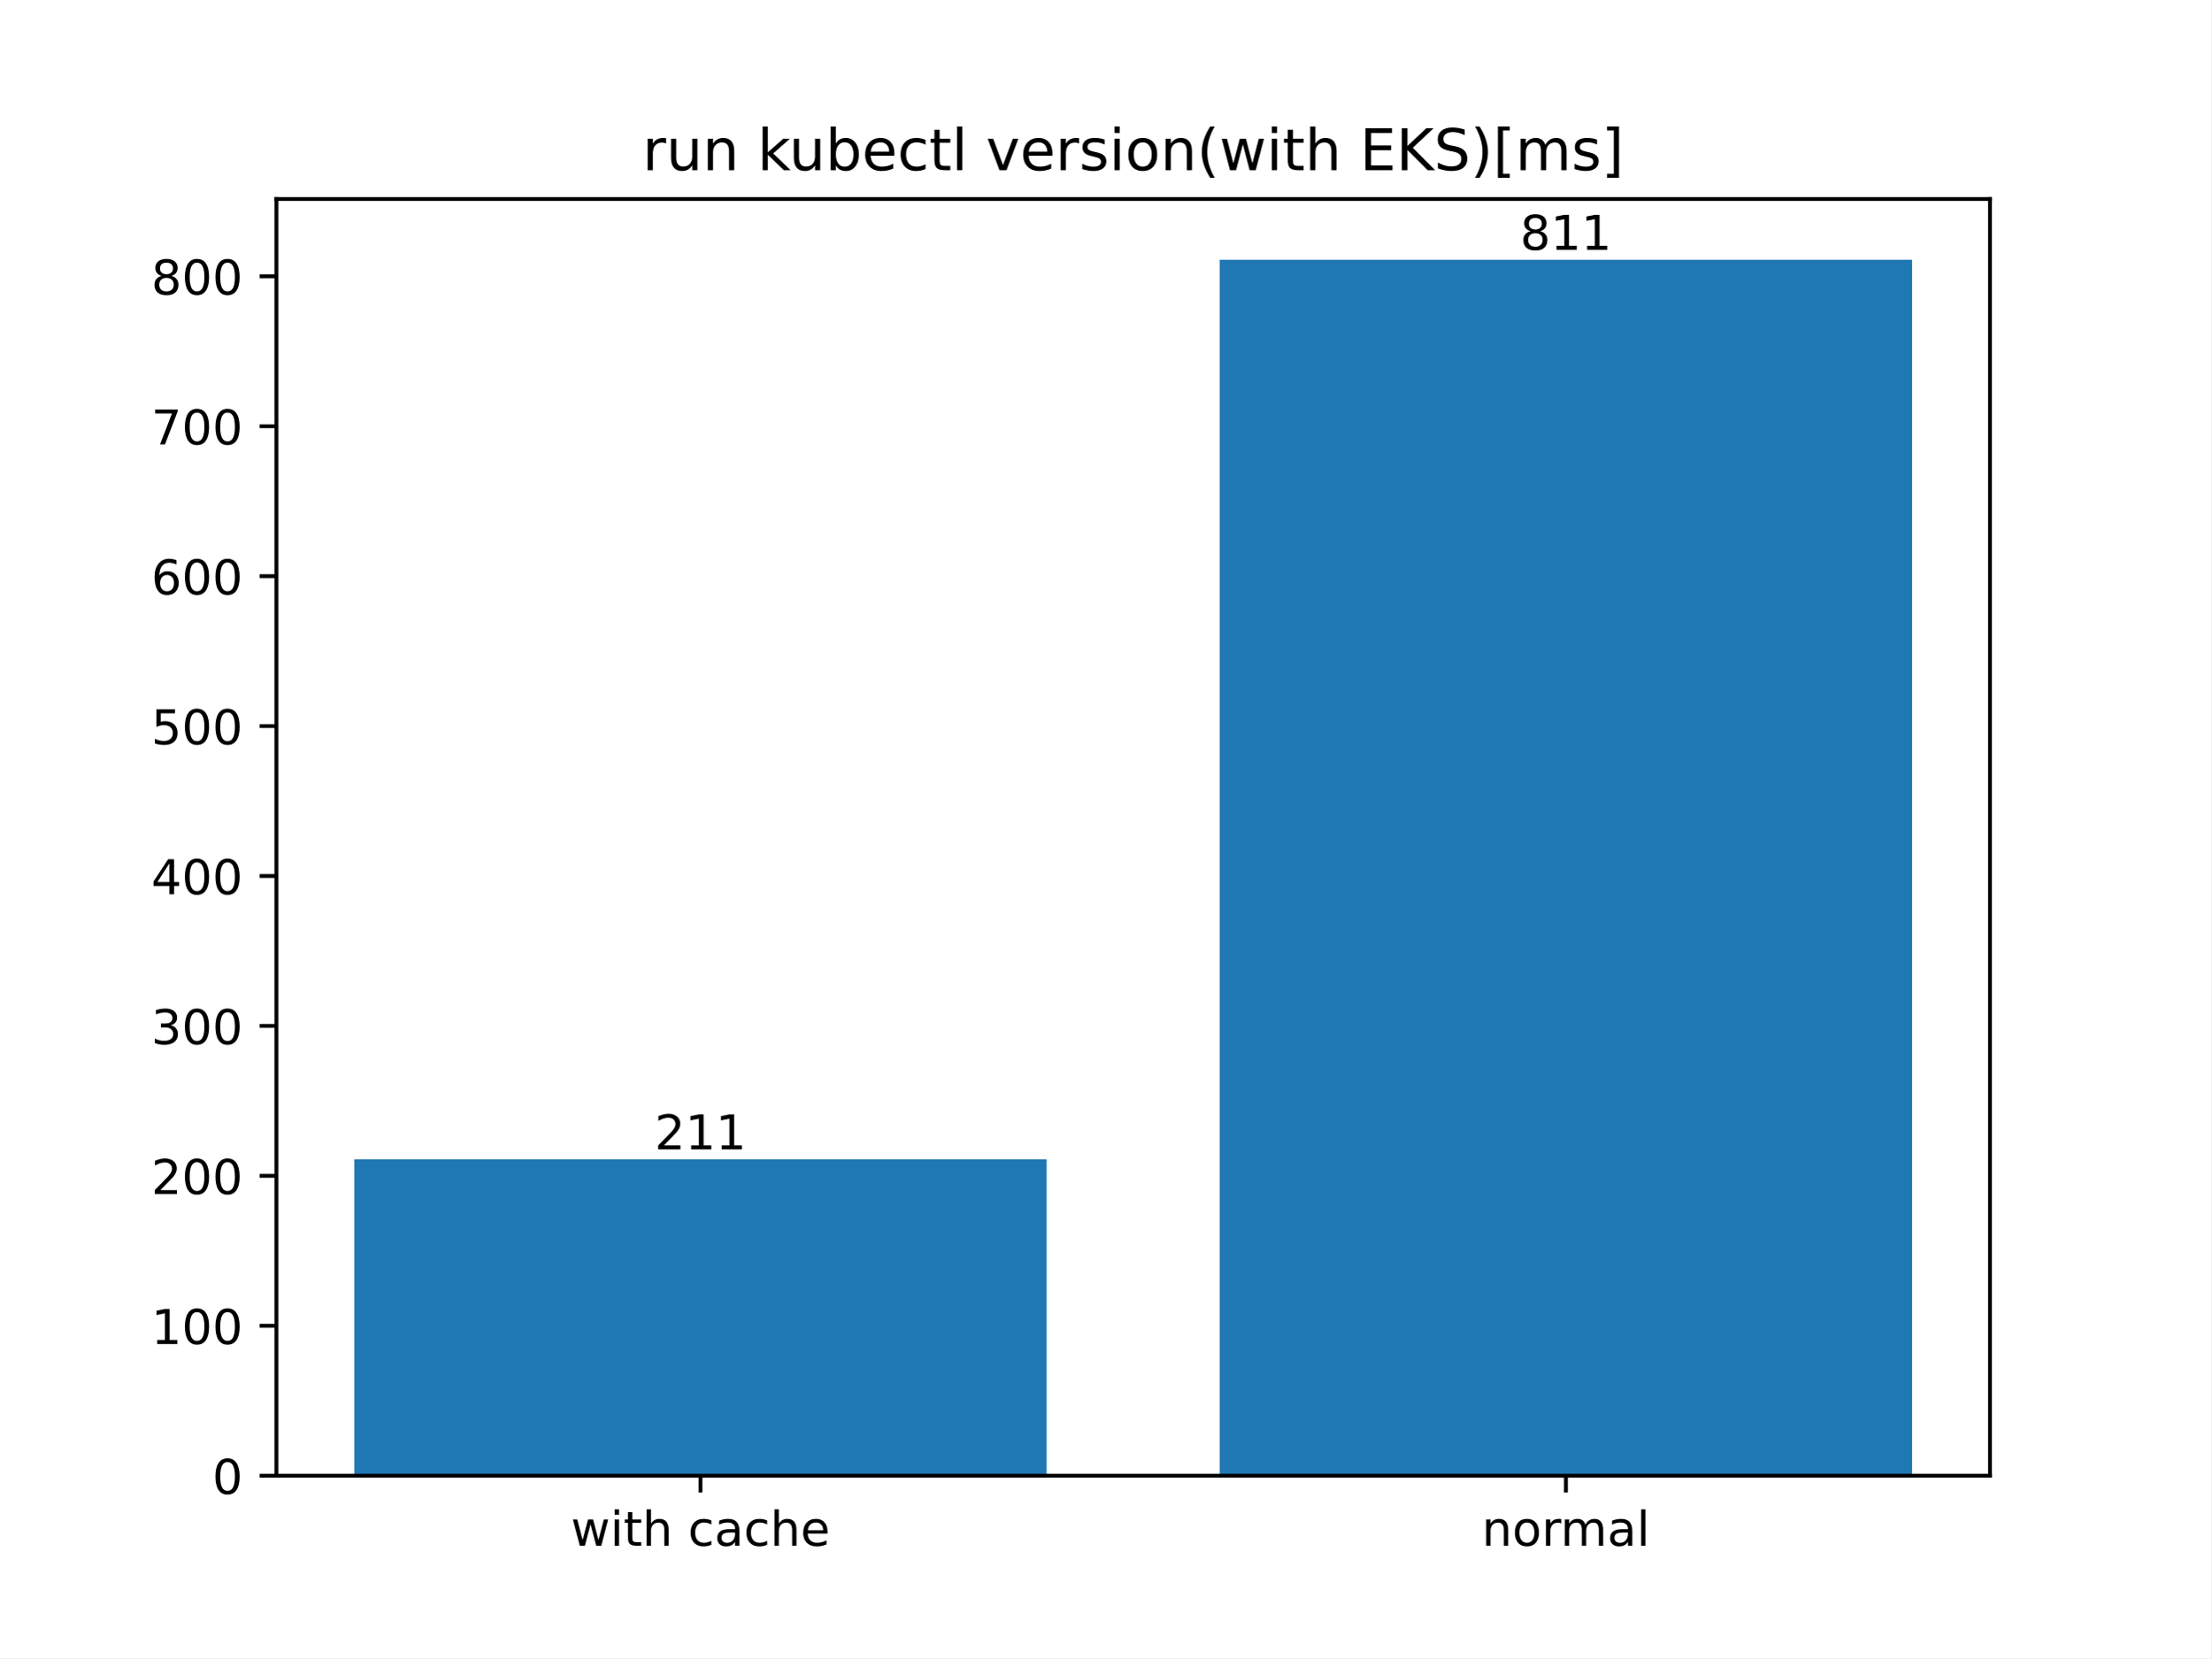
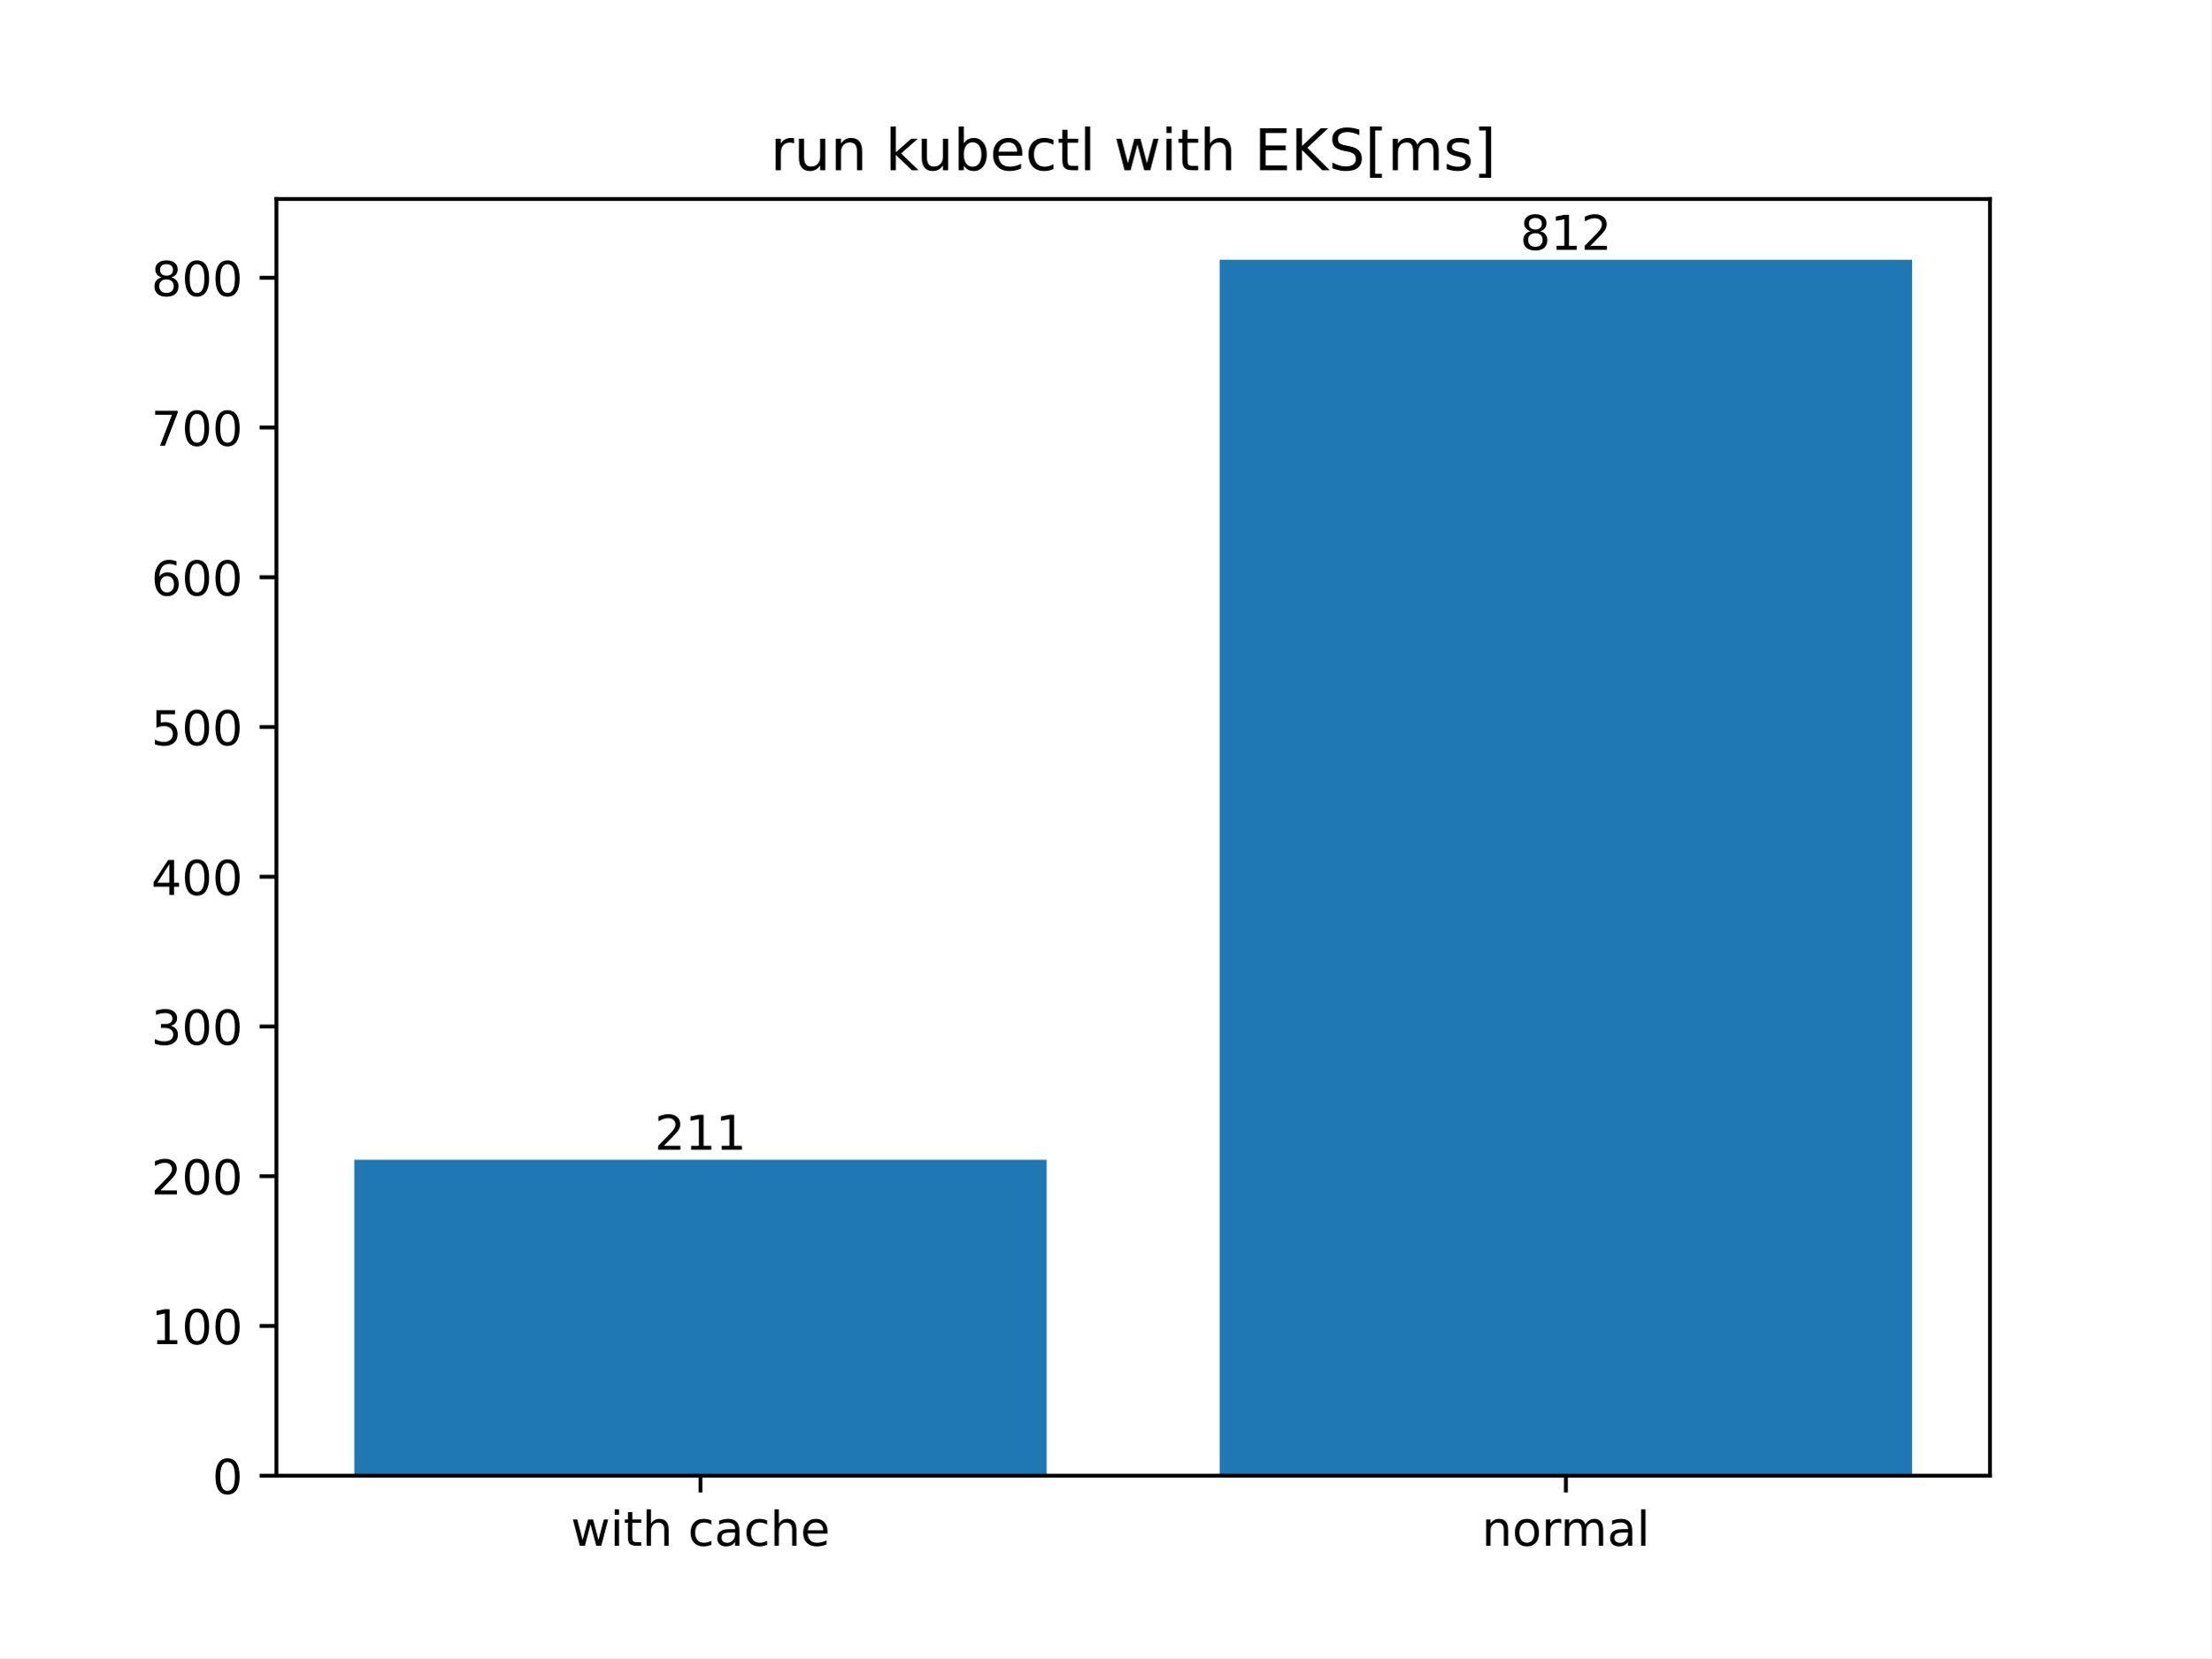
<svg xmlns="http://www.w3.org/2000/svg" xmlns:xlink="http://www.w3.org/1999/xlink" width="460.8pt" height="345.6pt" viewBox="0 0 460.8 345.6" version="1.1">
  <defs>
    <style type="text/css">*{stroke-linejoin: round; stroke-linecap: butt}</style>
  </defs>
  <g id="figure_1">
    <g id="patch_1">
      <path d="M 0 345.6  L 460.8 345.6  L 460.8 0  L 0 0  z " style="fill: #ffffff" />
    </g>
    <g id="axes_1">
      <g id="patch_2">
        <path d="M 57.6 307.584  L 414.72 307.584  L 414.72 41.472  L 57.6 41.472  z " style="fill: #ffffff" />
      </g>
      <g id="patch_3">
-         <path d="M 73.833 307.584  L 218.124 307.584  L 218.124 241.646  L 73.833 241.646  z " clip-path="url(#pa7d410eb19)" style="fill: #1f77b4" />
+         <path d="M 73.833 307.584  L 218.124 307.584  L 218.124 241.727  L 73.833 241.727  z " clip-path="url(#p36e9440058)" style="fill: #1f77b4" />
      </g>
      <g id="patch_4">
-         <path d="M 254.196 307.584  L 398.487 307.584  L 398.487 54.144  L 254.196 54.144  z " clip-path="url(#pa7d410eb19)" style="fill: #1f77b4" />
+         <path d="M 254.196 307.584  L 398.487 307.584  L 398.487 54.144  L 254.196 54.144  z " clip-path="url(#p36e9440058)" style="fill: #1f77b4" />
      </g>
      <g id="matplotlib.axis_1">
        <g id="xtick_1">
          <g id="line2d_1">
            <defs>
-               <path id="md092a22590" d="M 0 0  L 0 3.5  " style="stroke: #000000; stroke-width: 0.8" />
+               <path id="m562ddad2e9" d="M 0 0  L 0 3.5  " style="stroke: #000000; stroke-width: 0.8" />
            </defs>
            <g>
-               <use xlink:href="#md092a22590" x="145.978" y="307.584" style="stroke: #000000; stroke-width: 0.8" />
+               <use xlink:href="#m562ddad2e9" x="145.978" y="307.584" style="stroke: #000000; stroke-width: 0.8" />
            </g>
          </g>
          <g id="text_1">
            <g transform="translate(118.9743 322.1824)scale(0.1 -0.1)">
              <defs>
                <path id="DejaVuSans-77" d="M 269 3500  L 844 3500  L 1563 769  L 2278 3500  L 2956 3500  L 3675 769  L 4391 3500  L 4966 3500  L 4050 0  L 3372 0  L 2619 2869  L 1863 0  L 1184 0  L 269 3500  z " transform="scale(0.015625)" />
                <path id="DejaVuSans-69" d="M 603 3500  L 1178 3500  L 1178 0  L 603 0  L 603 3500  z M 603 4863  L 1178 4863  L 1178 4134  L 603 4134  L 603 4863  z " transform="scale(0.015625)" />
                <path id="DejaVuSans-74" d="M 1172 4494  L 1172 3500  L 2356 3500  L 2356 3053  L 1172 3053  L 1172 1153  Q 1172 725 1289 603  Q 1406 481 1766 481  L 2356 481  L 2356 0  L 1766 0  Q 1100 0 847 248  Q 594 497 594 1153  L 594 3053  L 172 3053  L 172 3500  L 594 3500  L 594 4494  L 1172 4494  z " transform="scale(0.015625)" />
                <path id="DejaVuSans-68" d="M 3513 2113  L 3513 0  L 2938 0  L 2938 2094  Q 2938 2591 2744 2837  Q 2550 3084 2163 3084  Q 1697 3084 1428 2787  Q 1159 2491 1159 1978  L 1159 0  L 581 0  L 581 4863  L 1159 4863  L 1159 2956  Q 1366 3272 1645 3428  Q 1925 3584 2291 3584  Q 2894 3584 3203 3211  Q 3513 2838 3513 2113  z " transform="scale(0.015625)" />
                <path id="DejaVuSans-20" transform="scale(0.015625)" />
                <path id="DejaVuSans-63" d="M 3122 3366  L 3122 2828  Q 2878 2963 2633 3030  Q 2388 3097 2138 3097  Q 1578 3097 1268 2742  Q 959 2388 959 1747  Q 959 1106 1268 751  Q 1578 397 2138 397  Q 2388 397 2633 464  Q 2878 531 3122 666  L 3122 134  Q 2881 22 2623 -34  Q 2366 -91 2075 -91  Q 1284 -91 818 406  Q 353 903 353 1747  Q 353 2603 823 3093  Q 1294 3584 2113 3584  Q 2378 3584 2631 3529  Q 2884 3475 3122 3366  z " transform="scale(0.015625)" />
                <path id="DejaVuSans-61" d="M 2194 1759  Q 1497 1759 1228 1600  Q 959 1441 959 1056  Q 959 750 1161 570  Q 1363 391 1709 391  Q 2188 391 2477 730  Q 2766 1069 2766 1631  L 2766 1759  L 2194 1759  z M 3341 1997  L 3341 0  L 2766 0  L 2766 531  Q 2569 213 2275 61  Q 1981 -91 1556 -91  Q 1019 -91 701 211  Q 384 513 384 1019  Q 384 1609 779 1909  Q 1175 2209 1959 2209  L 2766 2209  L 2766 2266  Q 2766 2663 2505 2880  Q 2244 3097 1772 3097  Q 1472 3097 1187 3025  Q 903 2953 641 2809  L 641 3341  Q 956 3463 1253 3523  Q 1550 3584 1831 3584  Q 2591 3584 2966 3190  Q 3341 2797 3341 1997  z " transform="scale(0.015625)" />
                <path id="DejaVuSans-65" d="M 3597 1894  L 3597 1613  L 953 1613  Q 991 1019 1311 708  Q 1631 397 2203 397  Q 2534 397 2845 478  Q 3156 559 3463 722  L 3463 178  Q 3153 47 2828 -22  Q 2503 -91 2169 -91  Q 1331 -91 842 396  Q 353 884 353 1716  Q 353 2575 817 3079  Q 1281 3584 2069 3584  Q 2775 3584 3186 3129  Q 3597 2675 3597 1894  z M 3022 2063  Q 3016 2534 2758 2815  Q 2500 3097 2075 3097  Q 1594 3097 1305 2825  Q 1016 2553 972 2059  L 3022 2063  z " transform="scale(0.015625)" />
              </defs>
              <use xlink:href="#DejaVuSans-77" />
              <use xlink:href="#DejaVuSans-69" x="81.787" />
              <use xlink:href="#DejaVuSans-74" x="109.57" />
              <use xlink:href="#DejaVuSans-68" x="148.779" />
              <use xlink:href="#DejaVuSans-20" x="212.158" />
              <use xlink:href="#DejaVuSans-63" x="243.945" />
              <use xlink:href="#DejaVuSans-61" x="298.926" />
              <use xlink:href="#DejaVuSans-63" x="360.205" />
              <use xlink:href="#DejaVuSans-68" x="415.186" />
              <use xlink:href="#DejaVuSans-65" x="478.564" />
            </g>
          </g>
        </g>
        <g id="xtick_2">
          <g id="line2d_2">
            <g>
-               <use xlink:href="#md092a22590" x="326.342" y="307.584" style="stroke: #000000; stroke-width: 0.8" />
+               <use xlink:href="#m562ddad2e9" x="326.342" y="307.584" style="stroke: #000000; stroke-width: 0.8" />
            </g>
          </g>
          <g id="text_2">
            <g transform="translate(308.8223 322.1824)scale(0.1 -0.1)">
              <defs>
                <path id="DejaVuSans-6e" d="M 3513 2113  L 3513 0  L 2938 0  L 2938 2094  Q 2938 2591 2744 2837  Q 2550 3084 2163 3084  Q 1697 3084 1428 2787  Q 1159 2491 1159 1978  L 1159 0  L 581 0  L 581 3500  L 1159 3500  L 1159 2956  Q 1366 3272 1645 3428  Q 1925 3584 2291 3584  Q 2894 3584 3203 3211  Q 3513 2838 3513 2113  z " transform="scale(0.015625)" />
                <path id="DejaVuSans-6f" d="M 1959 3097  Q 1497 3097 1228 2736  Q 959 2375 959 1747  Q 959 1119 1226 758  Q 1494 397 1959 397  Q 2419 397 2687 759  Q 2956 1122 2956 1747  Q 2956 2369 2687 2733  Q 2419 3097 1959 3097  z M 1959 3584  Q 2709 3584 3137 3096  Q 3566 2609 3566 1747  Q 3566 888 3137 398  Q 2709 -91 1959 -91  Q 1206 -91 779 398  Q 353 888 353 1747  Q 353 2609 779 3096  Q 1206 3584 1959 3584  z " transform="scale(0.015625)" />
                <path id="DejaVuSans-72" d="M 2631 2963  Q 2534 3019 2420 3045  Q 2306 3072 2169 3072  Q 1681 3072 1420 2755  Q 1159 2438 1159 1844  L 1159 0  L 581 0  L 581 3500  L 1159 3500  L 1159 2956  Q 1341 3275 1631 3429  Q 1922 3584 2338 3584  Q 2397 3584 2469 3576  Q 2541 3569 2628 3553  L 2631 2963  z " transform="scale(0.015625)" />
                <path id="DejaVuSans-6d" d="M 3328 2828  Q 3544 3216 3844 3400  Q 4144 3584 4550 3584  Q 5097 3584 5394 3201  Q 5691 2819 5691 2113  L 5691 0  L 5113 0  L 5113 2094  Q 5113 2597 4934 2840  Q 4756 3084 4391 3084  Q 3944 3084 3684 2787  Q 3425 2491 3425 1978  L 3425 0  L 2847 0  L 2847 2094  Q 2847 2600 2669 2842  Q 2491 3084 2119 3084  Q 1678 3084 1418 2786  Q 1159 2488 1159 1978  L 1159 0  L 581 0  L 581 3500  L 1159 3500  L 1159 2956  Q 1356 3278 1631 3431  Q 1906 3584 2284 3584  Q 2666 3584 2933 3390  Q 3200 3197 3328 2828  z " transform="scale(0.015625)" />
                <path id="DejaVuSans-6c" d="M 603 4863  L 1178 4863  L 1178 0  L 603 0  L 603 4863  z " transform="scale(0.015625)" />
              </defs>
              <use xlink:href="#DejaVuSans-6e" />
              <use xlink:href="#DejaVuSans-6f" x="63.379" />
              <use xlink:href="#DejaVuSans-72" x="124.561" />
              <use xlink:href="#DejaVuSans-6d" x="163.924" />
              <use xlink:href="#DejaVuSans-61" x="261.336" />
              <use xlink:href="#DejaVuSans-6c" x="322.615" />
            </g>
          </g>
        </g>
      </g>
      <g id="matplotlib.axis_2">
        <g id="ytick_1">
          <g id="line2d_3">
            <defs>
-               <path id="m7598e97a7d" d="M 0 0  L -3.5 0  " style="stroke: #000000; stroke-width: 0.8" />
+               <path id="m60c4dba868" d="M 0 0  L -3.5 0  " style="stroke: #000000; stroke-width: 0.8" />
            </defs>
            <g>
-               <use xlink:href="#m7598e97a7d" x="57.6" y="307.584" style="stroke: #000000; stroke-width: 0.8" />
+               <use xlink:href="#m60c4dba868" x="57.6" y="307.584" style="stroke: #000000; stroke-width: 0.8" />
            </g>
          </g>
          <g id="text_3">
            <g transform="translate(44.2375 311.3832)scale(0.1 -0.1)">
              <defs>
                <path id="DejaVuSans-30" d="M 2034 4250  Q 1547 4250 1301 3770  Q 1056 3291 1056 2328  Q 1056 1369 1301 889  Q 1547 409 2034 409  Q 2525 409 2770 889  Q 3016 1369 3016 2328  Q 3016 3291 2770 3770  Q 2525 4250 2034 4250  z M 2034 4750  Q 2819 4750 3233 4129  Q 3647 3509 3647 2328  Q 3647 1150 3233 529  Q 2819 -91 2034 -91  Q 1250 -91 836 529  Q 422 1150 422 2328  Q 422 3509 836 4129  Q 1250 4750 2034 4750  z " transform="scale(0.015625)" />
              </defs>
              <use xlink:href="#DejaVuSans-30" />
            </g>
          </g>
        </g>
        <g id="ytick_2">
          <g id="line2d_4">
            <g>
-               <use xlink:href="#m7598e97a7d" x="57.6" y="276.334" style="stroke: #000000; stroke-width: 0.8" />
+               <use xlink:href="#m60c4dba868" x="57.6" y="276.372" style="stroke: #000000; stroke-width: 0.8" />
            </g>
          </g>
          <g id="text_4">
-             <g transform="translate(31.5125 280.1329)scale(0.1 -0.1)">
+             <g transform="translate(31.5125 280.1714)scale(0.1 -0.1)">
              <defs>
                <path id="DejaVuSans-31" d="M 794 531  L 1825 531  L 1825 4091  L 703 3866  L 703 4441  L 1819 4666  L 2450 4666  L 2450 531  L 3481 531  L 3481 0  L 794 0  L 794 531  z " transform="scale(0.015625)" />
              </defs>
              <use xlink:href="#DejaVuSans-31" />
              <use xlink:href="#DejaVuSans-30" x="63.623" />
              <use xlink:href="#DejaVuSans-30" x="127.246" />
            </g>
          </g>
        </g>
        <g id="ytick_3">
          <g id="line2d_5">
            <g>
-               <use xlink:href="#m7598e97a7d" x="57.6" y="245.083" style="stroke: #000000; stroke-width: 0.8" />
+               <use xlink:href="#m60c4dba868" x="57.6" y="245.16" style="stroke: #000000; stroke-width: 0.8" />
            </g>
          </g>
          <g id="text_5">
-             <g transform="translate(31.5125 248.8826)scale(0.1 -0.1)">
+             <g transform="translate(31.5125 248.9596)scale(0.1 -0.1)">
              <defs>
                <path id="DejaVuSans-32" d="M 1228 531  L 3431 531  L 3431 0  L 469 0  L 469 531  Q 828 903 1448 1529  Q 2069 2156 2228 2338  Q 2531 2678 2651 2914  Q 2772 3150 2772 3378  Q 2772 3750 2511 3984  Q 2250 4219 1831 4219  Q 1534 4219 1204 4116  Q 875 4013 500 3803  L 500 4441  Q 881 4594 1212 4672  Q 1544 4750 1819 4750  Q 2544 4750 2975 4387  Q 3406 4025 3406 3419  Q 3406 3131 3298 2873  Q 3191 2616 2906 2266  Q 2828 2175 2409 1742  Q 1991 1309 1228 531  z " transform="scale(0.015625)" />
              </defs>
              <use xlink:href="#DejaVuSans-32" />
              <use xlink:href="#DejaVuSans-30" x="63.623" />
              <use xlink:href="#DejaVuSans-30" x="127.246" />
            </g>
          </g>
        </g>
        <g id="ytick_4">
          <g id="line2d_6">
            <g>
-               <use xlink:href="#m7598e97a7d" x="57.6" y="213.833" style="stroke: #000000; stroke-width: 0.8" />
+               <use xlink:href="#m60c4dba868" x="57.6" y="213.949" style="stroke: #000000; stroke-width: 0.8" />
            </g>
          </g>
          <g id="text_6">
-             <g transform="translate(31.5125 217.6323)scale(0.1 -0.1)">
+             <g transform="translate(31.5125 217.7478)scale(0.1 -0.1)">
              <defs>
                <path id="DejaVuSans-33" d="M 2597 2516  Q 3050 2419 3304 2112  Q 3559 1806 3559 1356  Q 3559 666 3084 287  Q 2609 -91 1734 -91  Q 1441 -91 1130 -33  Q 819 25 488 141  L 488 750  Q 750 597 1062 519  Q 1375 441 1716 441  Q 2309 441 2620 675  Q 2931 909 2931 1356  Q 2931 1769 2642 2001  Q 2353 2234 1838 2234  L 1294 2234  L 1294 2753  L 1863 2753  Q 2328 2753 2575 2939  Q 2822 3125 2822 3475  Q 2822 3834 2567 4026  Q 2313 4219 1838 4219  Q 1578 4219 1281 4162  Q 984 4106 628 3988  L 628 4550  Q 988 4650 1302 4700  Q 1616 4750 1894 4750  Q 2613 4750 3031 4423  Q 3450 4097 3450 3541  Q 3450 3153 3228 2886  Q 3006 2619 2597 2516  z " transform="scale(0.015625)" />
              </defs>
              <use xlink:href="#DejaVuSans-33" />
              <use xlink:href="#DejaVuSans-30" x="63.623" />
              <use xlink:href="#DejaVuSans-30" x="127.246" />
            </g>
          </g>
        </g>
        <g id="ytick_5">
          <g id="line2d_7">
            <g>
-               <use xlink:href="#m7598e97a7d" x="57.6" y="182.583" style="stroke: #000000; stroke-width: 0.8" />
+               <use xlink:href="#m60c4dba868" x="57.6" y="182.737" style="stroke: #000000; stroke-width: 0.8" />
            </g>
          </g>
          <g id="text_7">
-             <g transform="translate(31.5125 186.382)scale(0.1 -0.1)">
+             <g transform="translate(31.5125 186.5359)scale(0.1 -0.1)">
              <defs>
                <path id="DejaVuSans-34" d="M 2419 4116  L 825 1625  L 2419 1625  L 2419 4116  z M 2253 4666  L 3047 4666  L 3047 1625  L 3713 1625  L 3713 1100  L 3047 1100  L 3047 0  L 2419 0  L 2419 1100  L 313 1100  L 313 1709  L 2253 4666  z " transform="scale(0.015625)" />
              </defs>
              <use xlink:href="#DejaVuSans-34" />
              <use xlink:href="#DejaVuSans-30" x="63.623" />
              <use xlink:href="#DejaVuSans-30" x="127.246" />
            </g>
          </g>
        </g>
        <g id="ytick_6">
          <g id="line2d_8">
            <g>
-               <use xlink:href="#m7598e97a7d" x="57.6" y="151.332" style="stroke: #000000; stroke-width: 0.8" />
+               <use xlink:href="#m60c4dba868" x="57.6" y="151.525" style="stroke: #000000; stroke-width: 0.8" />
            </g>
          </g>
          <g id="text_8">
-             <g transform="translate(31.5125 155.1317)scale(0.1 -0.1)">
+             <g transform="translate(31.5125 155.3241)scale(0.1 -0.1)">
              <defs>
                <path id="DejaVuSans-35" d="M 691 4666  L 3169 4666  L 3169 4134  L 1269 4134  L 1269 2991  Q 1406 3038 1543 3061  Q 1681 3084 1819 3084  Q 2600 3084 3056 2656  Q 3513 2228 3513 1497  Q 3513 744 3044 326  Q 2575 -91 1722 -91  Q 1428 -91 1123 -41  Q 819 9 494 109  L 494 744  Q 775 591 1075 516  Q 1375 441 1709 441  Q 2250 441 2565 725  Q 2881 1009 2881 1497  Q 2881 1984 2565 2268  Q 2250 2553 1709 2553  Q 1456 2553 1204 2497  Q 953 2441 691 2322  L 691 4666  z " transform="scale(0.015625)" />
              </defs>
              <use xlink:href="#DejaVuSans-35" />
              <use xlink:href="#DejaVuSans-30" x="63.623" />
              <use xlink:href="#DejaVuSans-30" x="127.246" />
            </g>
          </g>
        </g>
        <g id="ytick_7">
          <g id="line2d_9">
            <g>
-               <use xlink:href="#m7598e97a7d" x="57.6" y="120.082" style="stroke: #000000; stroke-width: 0.8" />
+               <use xlink:href="#m60c4dba868" x="57.6" y="120.313" style="stroke: #000000; stroke-width: 0.8" />
            </g>
          </g>
          <g id="text_9">
-             <g transform="translate(31.5125 123.8814)scale(0.1 -0.1)">
+             <g transform="translate(31.5125 124.1123)scale(0.1 -0.1)">
              <defs>
                <path id="DejaVuSans-36" d="M 2113 2584  Q 1688 2584 1439 2293  Q 1191 2003 1191 1497  Q 1191 994 1439 701  Q 1688 409 2113 409  Q 2538 409 2786 701  Q 3034 994 3034 1497  Q 3034 2003 2786 2293  Q 2538 2584 2113 2584  z M 3366 4563  L 3366 3988  Q 3128 4100 2886 4159  Q 2644 4219 2406 4219  Q 1781 4219 1451 3797  Q 1122 3375 1075 2522  Q 1259 2794 1537 2939  Q 1816 3084 2150 3084  Q 2853 3084 3261 2657  Q 3669 2231 3669 1497  Q 3669 778 3244 343  Q 2819 -91 2113 -91  Q 1303 -91 875 529  Q 447 1150 447 2328  Q 447 3434 972 4092  Q 1497 4750 2381 4750  Q 2619 4750 2861 4703  Q 3103 4656 3366 4563  z " transform="scale(0.015625)" />
              </defs>
              <use xlink:href="#DejaVuSans-36" />
              <use xlink:href="#DejaVuSans-30" x="63.623" />
              <use xlink:href="#DejaVuSans-30" x="127.246" />
            </g>
          </g>
        </g>
        <g id="ytick_8">
          <g id="line2d_10">
            <g>
-               <use xlink:href="#m7598e97a7d" x="57.6" y="88.832" style="stroke: #000000; stroke-width: 0.8" />
+               <use xlink:href="#m60c4dba868" x="57.6" y="89.101" style="stroke: #000000; stroke-width: 0.8" />
            </g>
          </g>
          <g id="text_10">
-             <g transform="translate(31.5125 92.63106)scale(0.1 -0.1)">
+             <g transform="translate(31.5125 92.90046)scale(0.1 -0.1)">
              <defs>
                <path id="DejaVuSans-37" d="M 525 4666  L 3525 4666  L 3525 4397  L 1831 0  L 1172 0  L 2766 4134  L 525 4134  L 525 4666  z " transform="scale(0.015625)" />
              </defs>
              <use xlink:href="#DejaVuSans-37" />
              <use xlink:href="#DejaVuSans-30" x="63.623" />
              <use xlink:href="#DejaVuSans-30" x="127.246" />
            </g>
          </g>
        </g>
        <g id="ytick_9">
          <g id="line2d_11">
            <g>
-               <use xlink:href="#m7598e97a7d" x="57.6" y="57.582" style="stroke: #000000; stroke-width: 0.8" />
+               <use xlink:href="#m60c4dba868" x="57.6" y="57.889" style="stroke: #000000; stroke-width: 0.8" />
            </g>
          </g>
          <g id="text_11">
-             <g transform="translate(31.5125 61.38075)scale(0.1 -0.1)">
+             <g transform="translate(31.5125 61.68864)scale(0.1 -0.1)">
              <defs>
                <path id="DejaVuSans-38" d="M 2034 2216  Q 1584 2216 1326 1975  Q 1069 1734 1069 1313  Q 1069 891 1326 650  Q 1584 409 2034 409  Q 2484 409 2743 651  Q 3003 894 3003 1313  Q 3003 1734 2745 1975  Q 2488 2216 2034 2216  z M 1403 2484  Q 997 2584 770 2862  Q 544 3141 544 3541  Q 544 4100 942 4425  Q 1341 4750 2034 4750  Q 2731 4750 3128 4425  Q 3525 4100 3525 3541  Q 3525 3141 3298 2862  Q 3072 2584 2669 2484  Q 3125 2378 3379 2068  Q 3634 1759 3634 1313  Q 3634 634 3220 271  Q 2806 -91 2034 -91  Q 1263 -91 848 271  Q 434 634 434 1313  Q 434 1759 690 2068  Q 947 2378 1403 2484  z M 1172 3481  Q 1172 3119 1398 2916  Q 1625 2713 2034 2713  Q 2441 2713 2670 2916  Q 2900 3119 2900 3481  Q 2900 3844 2670 4047  Q 2441 4250 2034 4250  Q 1625 4250 1398 4047  Q 1172 3844 1172 3481  z " transform="scale(0.015625)" />
              </defs>
              <use xlink:href="#DejaVuSans-38" />
              <use xlink:href="#DejaVuSans-30" x="63.623" />
              <use xlink:href="#DejaVuSans-30" x="127.246" />
            </g>
          </g>
        </g>
      </g>
      <g id="patch_5">
        <path d="M 57.6 307.584  L 57.6 41.472  " style="fill: none; stroke: #000000; stroke-width: 0.8; stroke-linejoin: miter; stroke-linecap: square" />
      </g>
      <g id="patch_6">
        <path d="M 414.72 307.584  L 414.72 41.472  " style="fill: none; stroke: #000000; stroke-width: 0.8; stroke-linejoin: miter; stroke-linecap: square" />
      </g>
      <g id="patch_7">
        <path d="M 57.6 307.584  L 414.72 307.584  " style="fill: none; stroke: #000000; stroke-width: 0.8; stroke-linejoin: miter; stroke-linecap: square" />
      </g>
      <g id="patch_8">
        <path d="M 57.6 41.472  L 414.72 41.472  " style="fill: none; stroke: #000000; stroke-width: 0.8; stroke-linejoin: miter; stroke-linecap: square" />
      </g>
      <g id="text_12">
-         <g transform="translate(136.4344 239.5662)scale(0.1 -0.1)">
+         <g transform="translate(136.4344 239.6474)scale(0.1 -0.1)">
          <use xlink:href="#DejaVuSans-32" />
          <use xlink:href="#DejaVuSans-31" x="63.623" />
          <use xlink:href="#DejaVuSans-31" x="127.246" />
        </g>
      </g>
      <g id="text_13">
        <g transform="translate(316.7981 52.06431)scale(0.1 -0.1)">
          <use xlink:href="#DejaVuSans-38" />
          <use xlink:href="#DejaVuSans-31" x="63.623" />
-           <use xlink:href="#DejaVuSans-31" x="127.246" />
+           <use xlink:href="#DejaVuSans-32" x="127.246" />
        </g>
      </g>
      <g id="text_14">
-         <g transform="translate(133.8862 35.472)scale(0.12 -0.12)">
+         <g transform="translate(160.5441 35.472)scale(0.12 -0.12)">
          <defs>
            <path id="DejaVuSans-75" d="M 544 1381  L 544 3500  L 1119 3500  L 1119 1403  Q 1119 906 1312 657  Q 1506 409 1894 409  Q 2359 409 2629 706  Q 2900 1003 2900 1516  L 2900 3500  L 3475 3500  L 3475 0  L 2900 0  L 2900 538  Q 2691 219 2414 64  Q 2138 -91 1772 -91  Q 1169 -91 856 284  Q 544 659 544 1381  z M 1991 3584  L 1991 3584  z " transform="scale(0.015625)" />
            <path id="DejaVuSans-6b" d="M 581 4863  L 1159 4863  L 1159 1991  L 2875 3500  L 3609 3500  L 1753 1863  L 3688 0  L 2938 0  L 1159 1709  L 1159 0  L 581 0  L 581 4863  z " transform="scale(0.015625)" />
            <path id="DejaVuSans-62" d="M 3116 1747  Q 3116 2381 2855 2742  Q 2594 3103 2138 3103  Q 1681 3103 1420 2742  Q 1159 2381 1159 1747  Q 1159 1113 1420 752  Q 1681 391 2138 391  Q 2594 391 2855 752  Q 3116 1113 3116 1747  z M 1159 2969  Q 1341 3281 1617 3432  Q 1894 3584 2278 3584  Q 2916 3584 3314 3078  Q 3713 2572 3713 1747  Q 3713 922 3314 415  Q 2916 -91 2278 -91  Q 1894 -91 1617 61  Q 1341 213 1159 525  L 1159 0  L 581 0  L 581 4863  L 1159 4863  L 1159 2969  z " transform="scale(0.015625)" />
-             <path id="DejaVuSans-76" d="M 191 3500  L 800 3500  L 1894 563  L 2988 3500  L 3597 3500  L 2284 0  L 1503 0  L 191 3500  z " transform="scale(0.015625)" />
-             <path id="DejaVuSans-73" d="M 2834 3397  L 2834 2853  Q 2591 2978 2328 3040  Q 2066 3103 1784 3103  Q 1356 3103 1142 2972  Q 928 2841 928 2578  Q 928 2378 1081 2264  Q 1234 2150 1697 2047  L 1894 2003  Q 2506 1872 2764 1633  Q 3022 1394 3022 966  Q 3022 478 2636 193  Q 2250 -91 1575 -91  Q 1294 -91 989 -36  Q 684 19 347 128  L 347 722  Q 666 556 975 473  Q 1284 391 1588 391  Q 1994 391 2212 530  Q 2431 669 2431 922  Q 2431 1156 2273 1281  Q 2116 1406 1581 1522  L 1381 1569  Q 847 1681 609 1914  Q 372 2147 372 2553  Q 372 3047 722 3315  Q 1072 3584 1716 3584  Q 2034 3584 2315 3537  Q 2597 3491 2834 3397  z " transform="scale(0.015625)" />
-             <path id="DejaVuSans-28" d="M 1984 4856  Q 1566 4138 1362 3434  Q 1159 2731 1159 2009  Q 1159 1288 1364 580  Q 1569 -128 1984 -844  L 1484 -844  Q 1016 -109 783 600  Q 550 1309 550 2009  Q 550 2706 781 3412  Q 1013 4119 1484 4856  L 1984 4856  z " transform="scale(0.015625)" />
            <path id="DejaVuSans-45" d="M 628 4666  L 3578 4666  L 3578 4134  L 1259 4134  L 1259 2753  L 3481 2753  L 3481 2222  L 1259 2222  L 1259 531  L 3634 531  L 3634 0  L 628 0  L 628 4666  z " transform="scale(0.015625)" />
            <path id="DejaVuSans-4b" d="M 628 4666  L 1259 4666  L 1259 2694  L 3353 4666  L 4166 4666  L 1850 2491  L 4331 0  L 3500 0  L 1259 2247  L 1259 0  L 628 0  L 628 4666  z " transform="scale(0.015625)" />
            <path id="DejaVuSans-53" d="M 3425 4513  L 3425 3897  Q 3066 4069 2747 4153  Q 2428 4238 2131 4238  Q 1616 4238 1336 4038  Q 1056 3838 1056 3469  Q 1056 3159 1242 3001  Q 1428 2844 1947 2747  L 2328 2669  Q 3034 2534 3370 2195  Q 3706 1856 3706 1288  Q 3706 609 3251 259  Q 2797 -91 1919 -91  Q 1588 -91 1214 -16  Q 841 59 441 206  L 441 856  Q 825 641 1194 531  Q 1563 422 1919 422  Q 2459 422 2753 634  Q 3047 847 3047 1241  Q 3047 1584 2836 1778  Q 2625 1972 2144 2069  L 1759 2144  Q 1053 2284 737 2584  Q 422 2884 422 3419  Q 422 4038 858 4394  Q 1294 4750 2059 4750  Q 2388 4750 2728 4690  Q 3069 4631 3425 4513  z " transform="scale(0.015625)" />
-             <path id="DejaVuSans-29" d="M 513 4856  L 1013 4856  Q 1481 4119 1714 3412  Q 1947 2706 1947 2009  Q 1947 1309 1714 600  Q 1481 -109 1013 -844  L 513 -844  Q 928 -128 1133 580  Q 1338 1288 1338 2009  Q 1338 2731 1133 3434  Q 928 4138 513 4856  z " transform="scale(0.015625)" />
            <path id="DejaVuSans-5b" d="M 550 4863  L 1875 4863  L 1875 4416  L 1125 4416  L 1125 -397  L 1875 -397  L 1875 -844  L 550 -844  L 550 4863  z " transform="scale(0.015625)" />
+             <path id="DejaVuSans-73" d="M 2834 3397  L 2834 2853  Q 2591 2978 2328 3040  Q 2066 3103 1784 3103  Q 1356 3103 1142 2972  Q 928 2841 928 2578  Q 928 2378 1081 2264  Q 1234 2150 1697 2047  L 1894 2003  Q 2506 1872 2764 1633  Q 3022 1394 3022 966  Q 3022 478 2636 193  Q 2250 -91 1575 -91  Q 1294 -91 989 -36  Q 684 19 347 128  L 347 722  Q 666 556 975 473  Q 1284 391 1588 391  Q 1994 391 2212 530  Q 2431 669 2431 922  Q 2431 1156 2273 1281  Q 2116 1406 1581 1522  L 1381 1569  Q 847 1681 609 1914  Q 372 2147 372 2553  Q 372 3047 722 3315  Q 1072 3584 1716 3584  Q 2034 3584 2315 3537  Q 2597 3491 2834 3397  z " transform="scale(0.015625)" />
            <path id="DejaVuSans-5d" d="M 1947 4863  L 1947 -844  L 622 -844  L 622 -397  L 1369 -397  L 1369 4416  L 622 4416  L 622 4863  L 1947 4863  z " transform="scale(0.015625)" />
          </defs>
          <use xlink:href="#DejaVuSans-72" />
          <use xlink:href="#DejaVuSans-75" x="41.113" />
          <use xlink:href="#DejaVuSans-6e" x="104.492" />
          <use xlink:href="#DejaVuSans-20" x="167.871" />
          <use xlink:href="#DejaVuSans-6b" x="199.658" />
          <use xlink:href="#DejaVuSans-75" x="254.443" />
          <use xlink:href="#DejaVuSans-62" x="317.822" />
          <use xlink:href="#DejaVuSans-65" x="381.299" />
          <use xlink:href="#DejaVuSans-63" x="442.822" />
          <use xlink:href="#DejaVuSans-74" x="497.803" />
          <use xlink:href="#DejaVuSans-6c" x="537.012" />
          <use xlink:href="#DejaVuSans-20" x="564.795" />
-           <use xlink:href="#DejaVuSans-76" x="596.582" />
-           <use xlink:href="#DejaVuSans-65" x="655.762" />
-           <use xlink:href="#DejaVuSans-72" x="717.285" />
-           <use xlink:href="#DejaVuSans-73" x="758.398" />
-           <use xlink:href="#DejaVuSans-69" x="810.498" />
-           <use xlink:href="#DejaVuSans-6f" x="838.281" />
-           <use xlink:href="#DejaVuSans-6e" x="899.463" />
-           <use xlink:href="#DejaVuSans-28" x="962.842" />
-           <use xlink:href="#DejaVuSans-77" x="1001.855" />
-           <use xlink:href="#DejaVuSans-69" x="1083.643" />
-           <use xlink:href="#DejaVuSans-74" x="1111.426" />
-           <use xlink:href="#DejaVuSans-68" x="1150.635" />
-           <use xlink:href="#DejaVuSans-20" x="1214.014" />
-           <use xlink:href="#DejaVuSans-45" x="1245.801" />
-           <use xlink:href="#DejaVuSans-4b" x="1308.984" />
-           <use xlink:href="#DejaVuSans-53" x="1374.561" />
-           <use xlink:href="#DejaVuSans-29" x="1438.037" />
-           <use xlink:href="#DejaVuSans-5b" x="1477.051" />
-           <use xlink:href="#DejaVuSans-6d" x="1516.064" />
-           <use xlink:href="#DejaVuSans-73" x="1613.477" />
-           <use xlink:href="#DejaVuSans-5d" x="1665.576" />
+           <use xlink:href="#DejaVuSans-77" x="596.582" />
+           <use xlink:href="#DejaVuSans-69" x="678.369" />
+           <use xlink:href="#DejaVuSans-74" x="706.152" />
+           <use xlink:href="#DejaVuSans-68" x="745.361" />
+           <use xlink:href="#DejaVuSans-20" x="808.74" />
+           <use xlink:href="#DejaVuSans-45" x="840.527" />
+           <use xlink:href="#DejaVuSans-4b" x="903.711" />
+           <use xlink:href="#DejaVuSans-53" x="969.287" />
+           <use xlink:href="#DejaVuSans-5b" x="1032.764" />
+           <use xlink:href="#DejaVuSans-6d" x="1071.777" />
+           <use xlink:href="#DejaVuSans-73" x="1169.189" />
+           <use xlink:href="#DejaVuSans-5d" x="1221.289" />
        </g>
      </g>
    </g>
  </g>
  <defs>
-     <clipPath id="pa7d410eb19">
+     <clipPath id="p36e9440058">
      <rect x="57.6" y="41.472" width="357.12" height="266.112" />
    </clipPath>
  </defs>
</svg>
